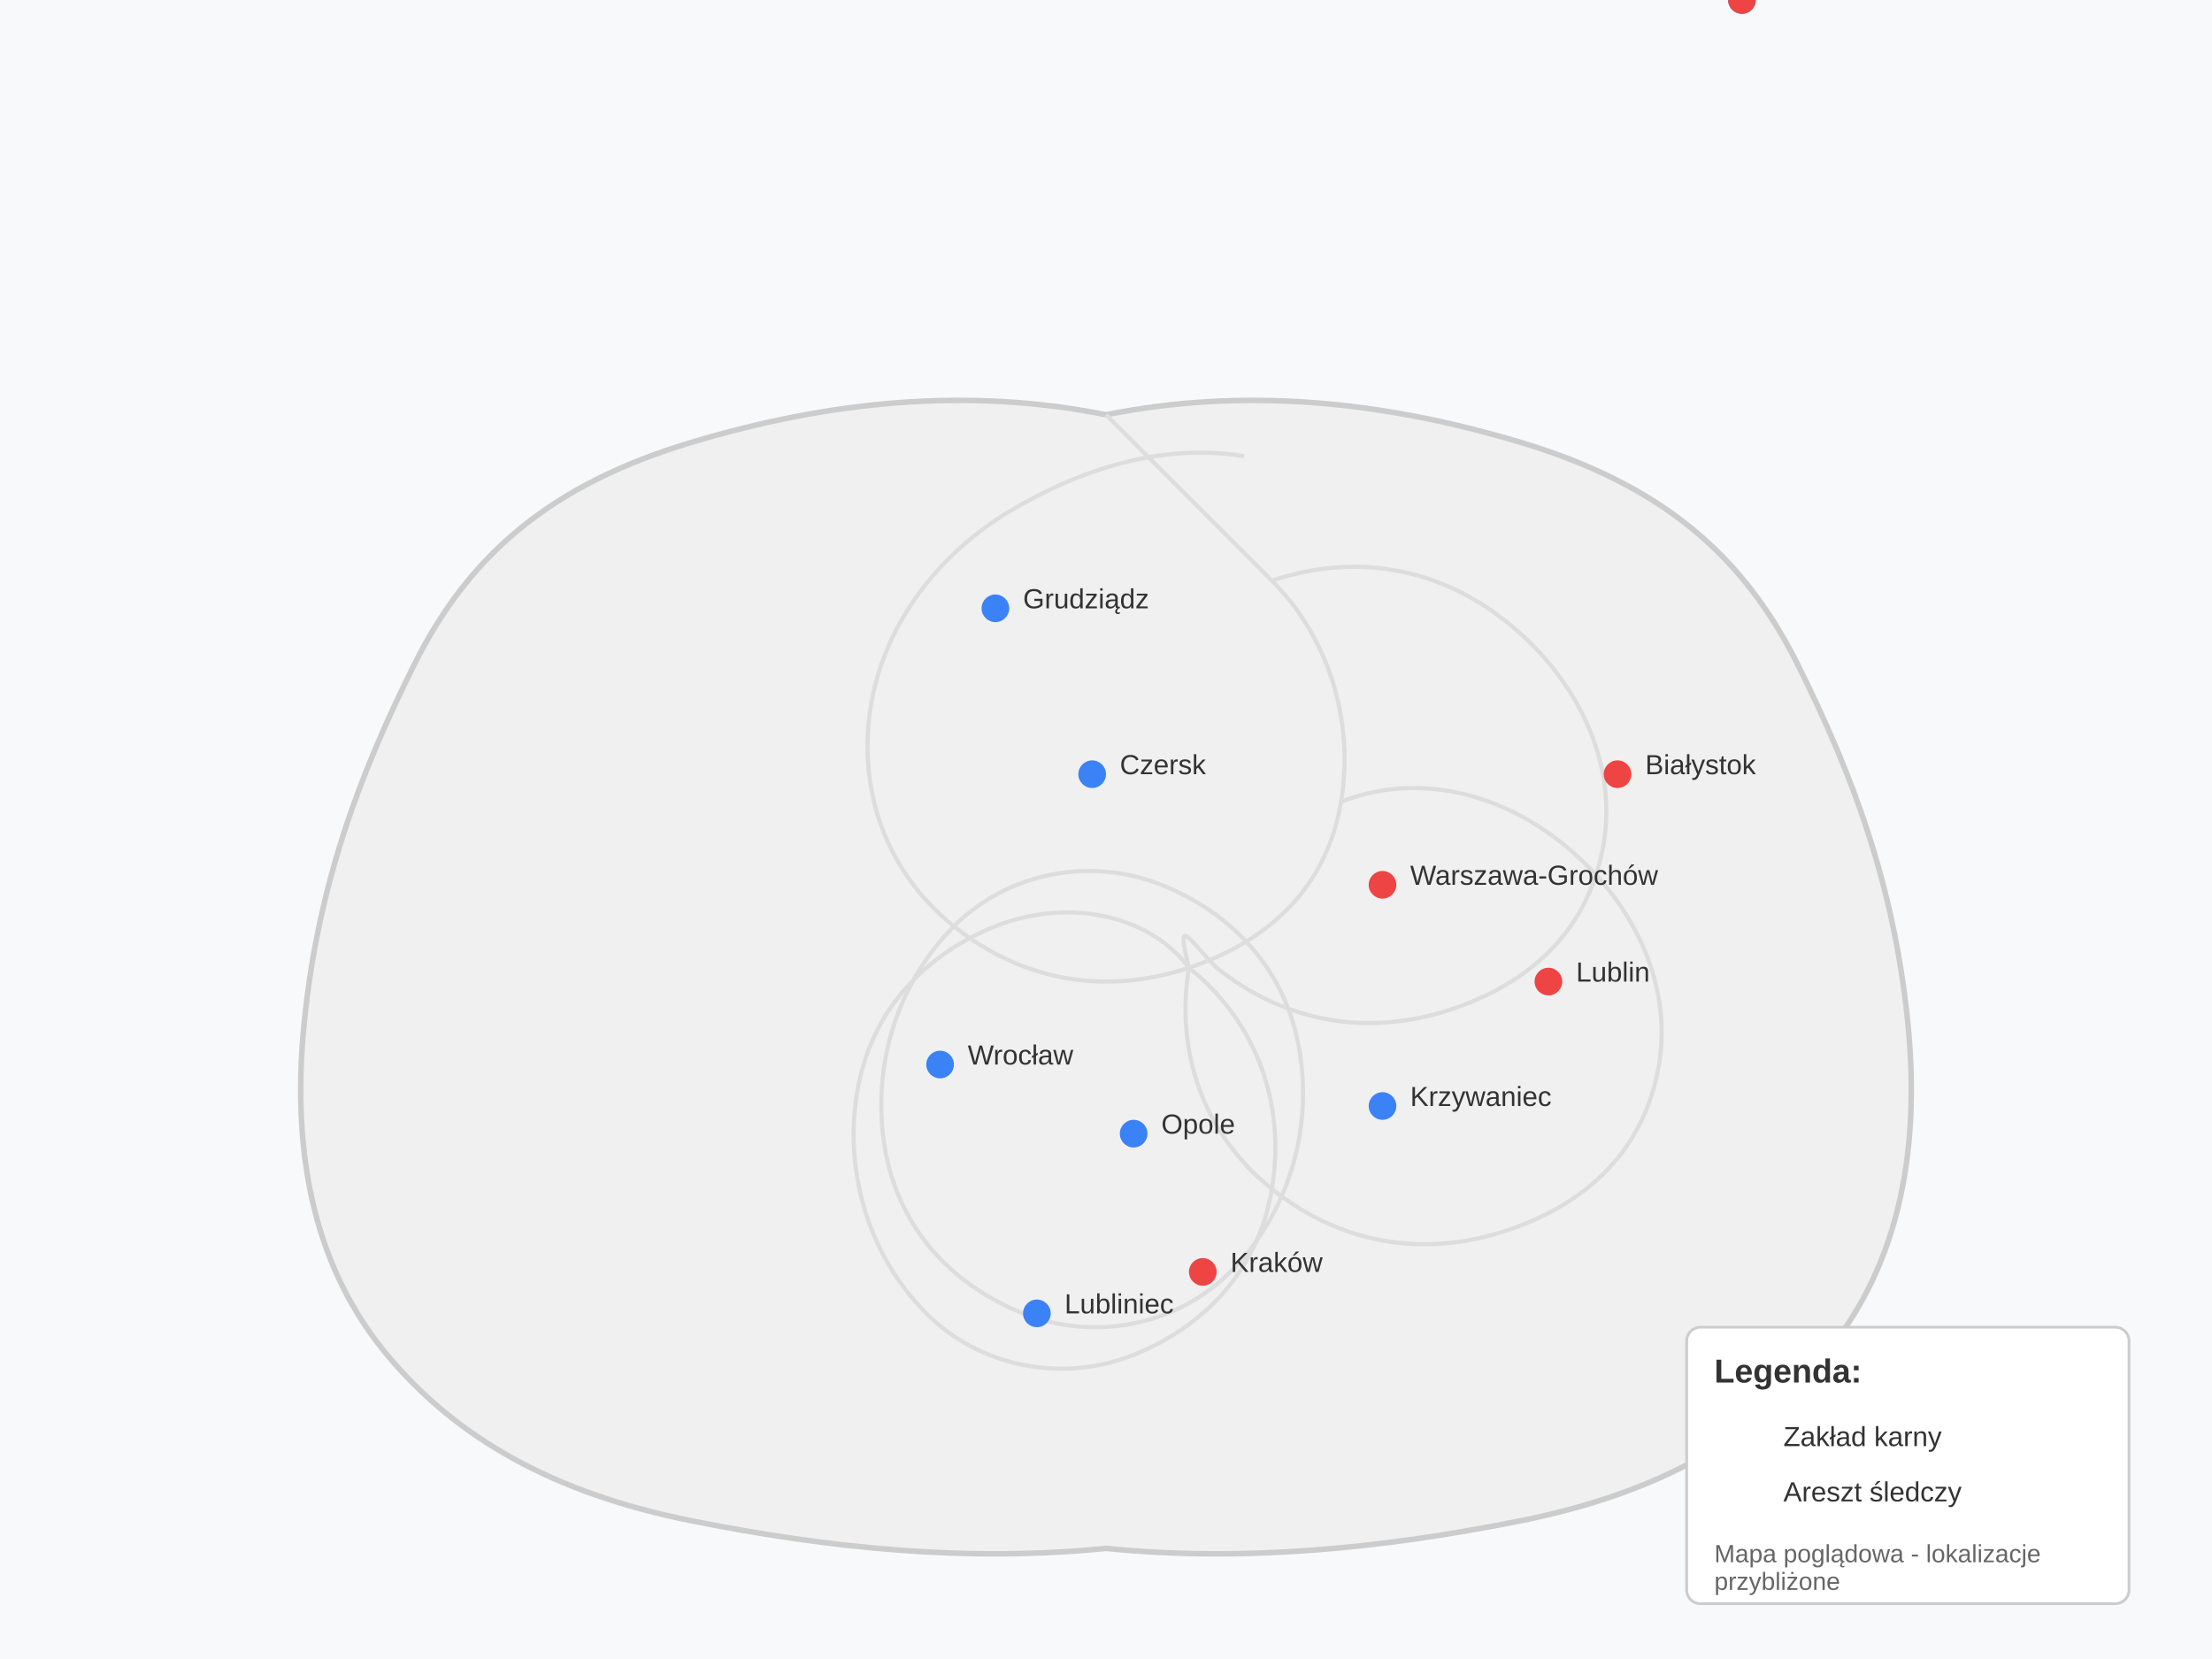
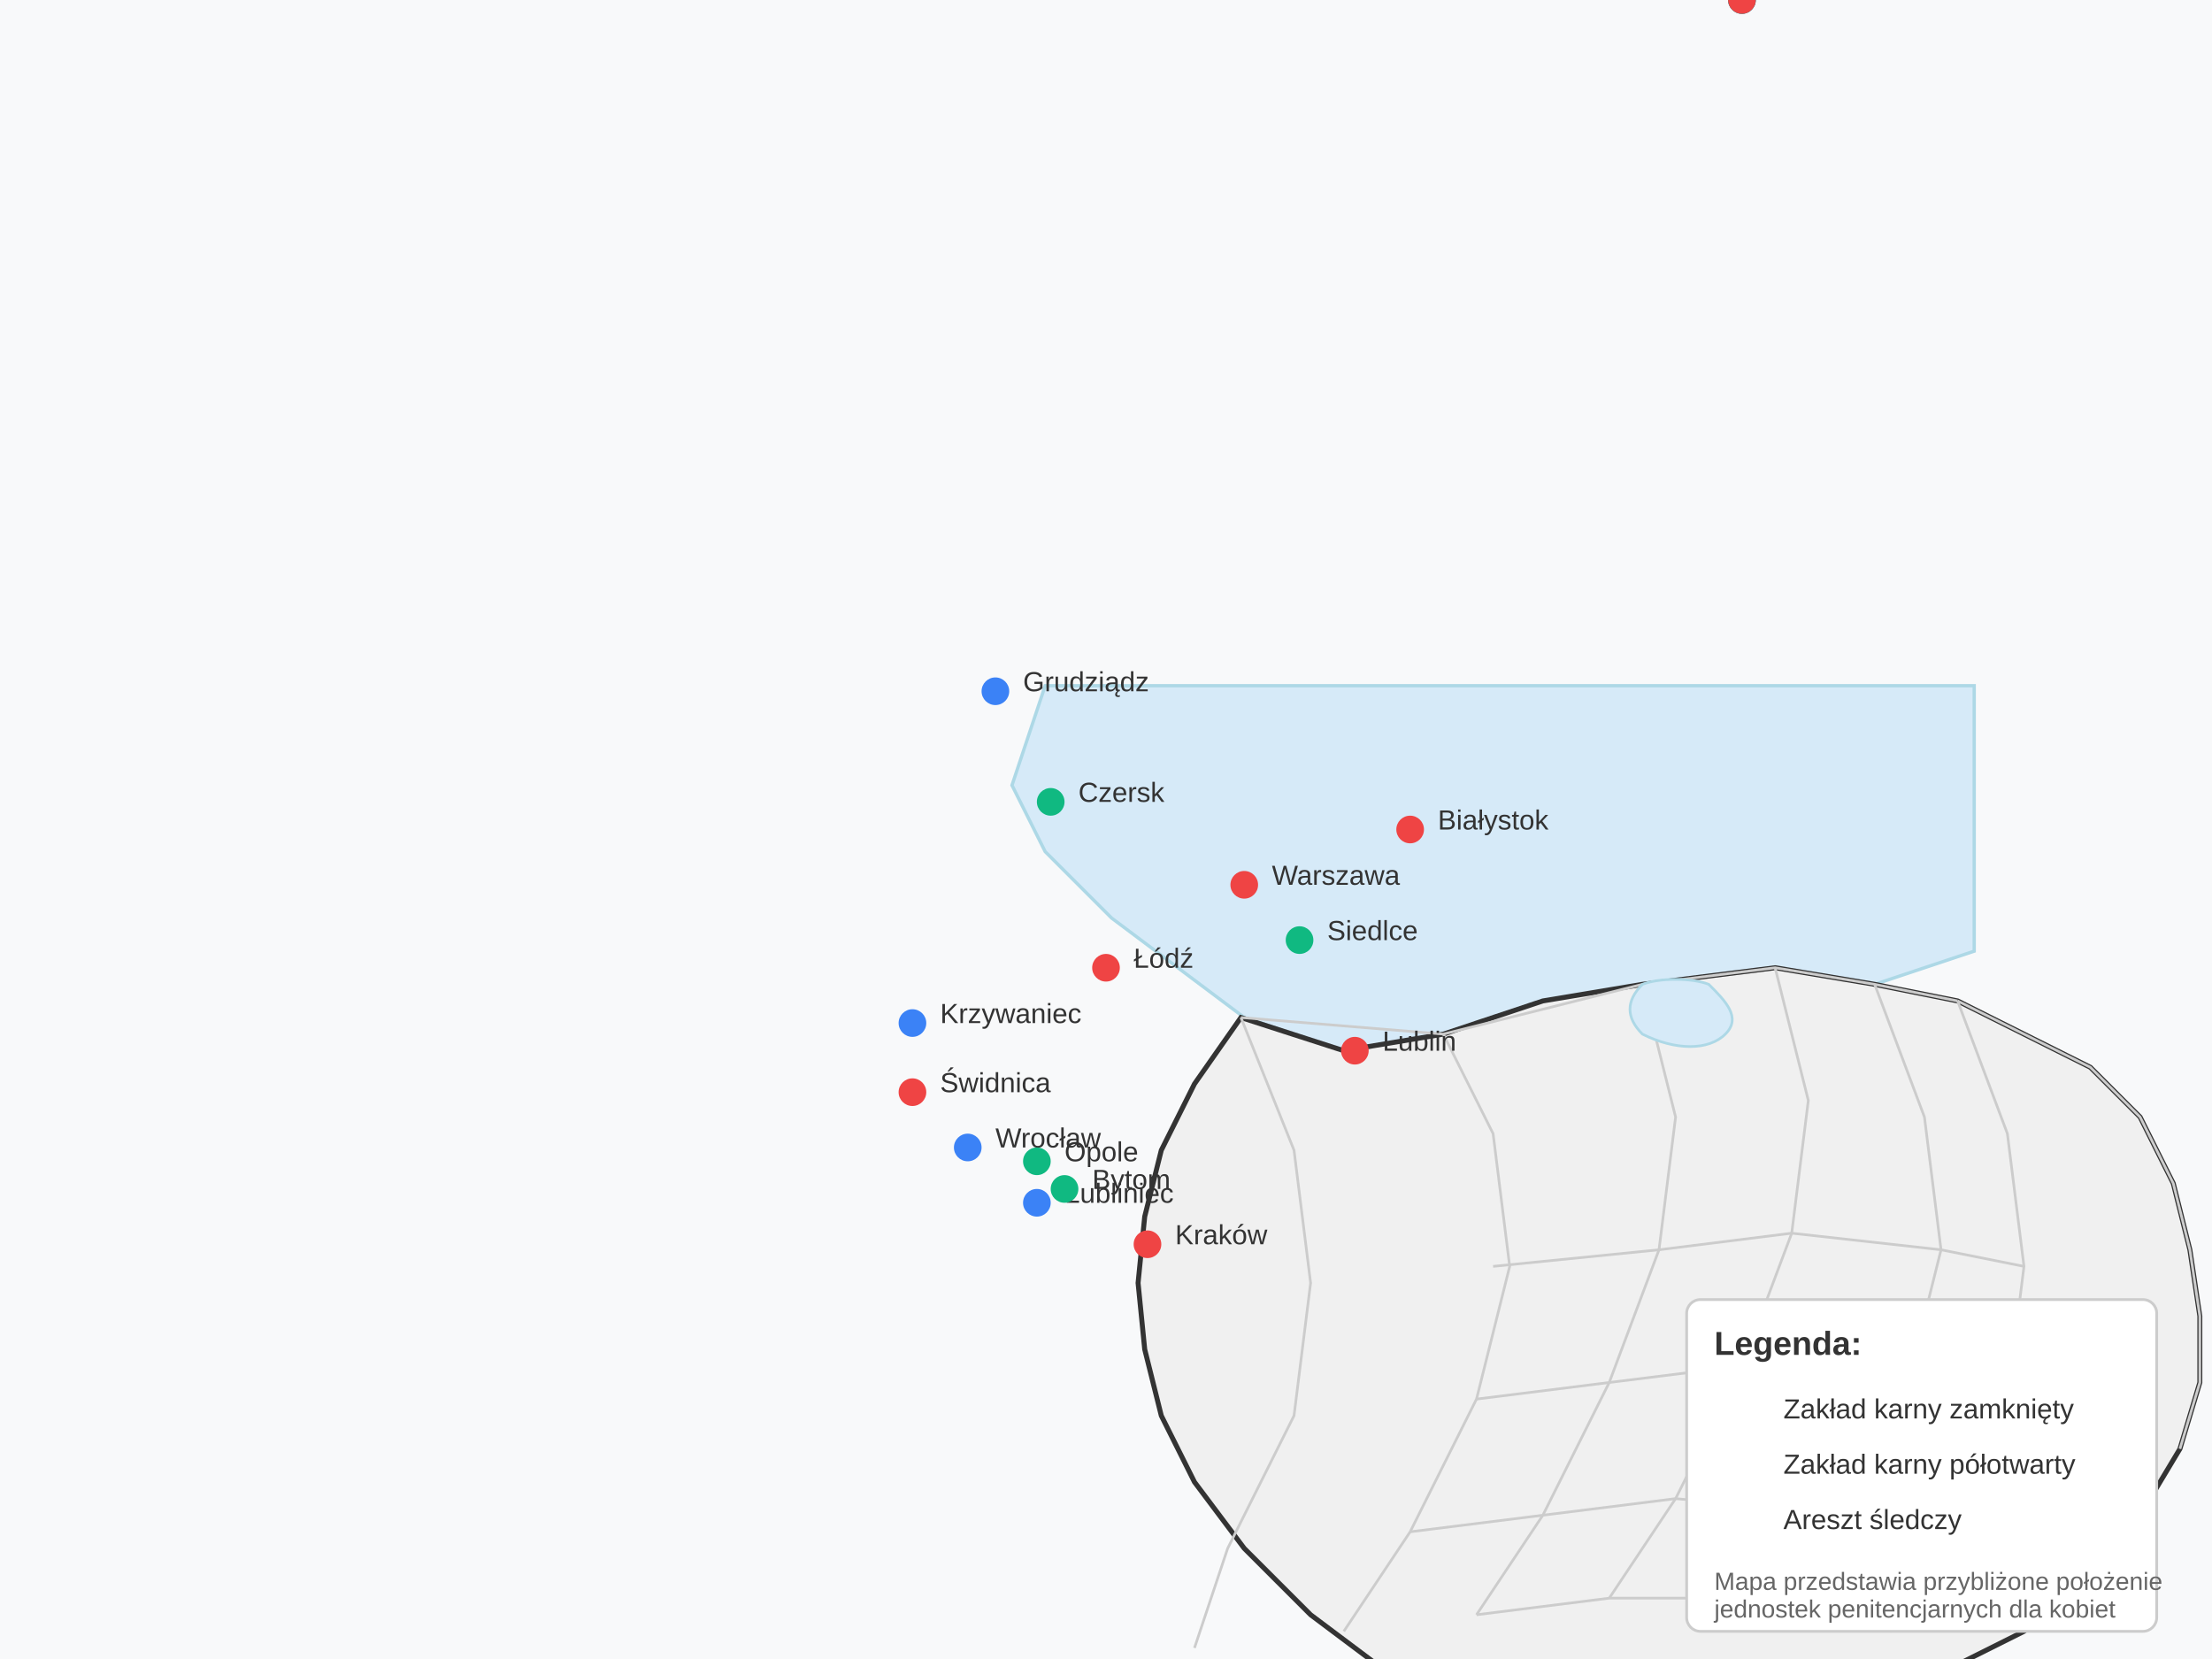
<svg xmlns="http://www.w3.org/2000/svg" width="800" height="600" viewBox="0 0 800 600">
  <rect width="800" height="600" fill="#f8f9fa" />
-   <path d="M400,150 C450,140 500,145 550,160 C600,175 630,200 650,240 C670,280 685,320 690,370 C695,420 685,460 660,490 C635,520 600,540 550,550 C500,560 450,565 400,560 C350,565 300,560 250,550 C200,540 165,520 140,490 C115,460 105,420 110,370 C115,320 130,280 150,240 C170,200 200,175 250,160 C300,145 350,140 400,150 Z" fill="#f0f0f0" stroke="#cccccc" stroke-width="2" />
-   <path d="M400,150 C420,170 440,190 460,210 M460,210 C480,230 490,260 485,290 M485,290 C480,320 460,340 430,350 M430,350 C400,360 370,355 345,335 M345,335 C320,315 310,285 315,255 M315,255 C320,225 340,200 365,185 M365,185 C390,170 420,160 450,165" stroke="#dddddd" stroke-width="1.5" fill="none" />
-   <path d="M460,210 C490,200 520,205 545,225 M545,225 C570,245 585,275 580,305 M580,305 C575,335 555,355 525,365 M525,365 C495,375 465,370 440,350 M440,350 C430,340 425,330 430,350" stroke="#dddddd" stroke-width="1.5" fill="none" />
-   <path d="M485,290 C510,280 540,285 565,305 M565,305 C590,325 605,355 600,385 M600,385 C595,415 575,435 545,445 M545,445 C515,455 485,450 460,430 M460,430 C435,410 425,380 430,350" stroke="#dddddd" stroke-width="1.5" fill="none" />
-   <path d="M430,350 C455,370 465,400 460,430 M460,430 C455,460 435,480 410,490 M410,490 C385,500 355,495 335,475 M335,475 C315,455 305,425 310,395 M310,395 C315,365 335,345 360,335 M360,335 C385,325 415,330 430,350" stroke="#dddddd" stroke-width="1.5" fill="none" />
-   <path d="M345,335 C325,355 315,385 320,415 M320,415 C325,445 345,465 370,475 M370,475 C395,485 425,480 445,460 M445,460 C465,440 475,410 470,380 M470,380 C465,350 445,330 420,320 M420,320 C395,310 365,315 345,335" stroke="#dddddd" stroke-width="1.5" fill="none" />
-   <circle cx="360" cy="220" r="5" fill="#3b82f6" />
-   <text x="370" y="220" font-family="Arial" font-size="10" fill="#333333">Grudziądz</text>
-   <circle cx="395" cy="280" r="5" fill="#3b82f6" />
-   <text x="405" y="280" font-family="Arial" font-size="10" fill="#333333">Czersk</text>
-   <circle cx="500" cy="400" r="5" fill="#3b82f6" />
-   <text x="510" y="400" font-family="Arial" font-size="10" fill="#333333">Krzywaniec</text>
-   <circle cx="375" cy="475" r="5" fill="#3b82f6" />
-   <text x="385" y="475" font-family="Arial" font-size="10" fill="#333333">Lubliniec</text>
-   <circle cx="410" cy="410" r="5" fill="#3b82f6" />
-   <text x="420" y="410" font-family="Arial" font-size="10" fill="#333333">Opole</text>
-   <circle cx="340" cy="385" r="5" fill="#3b82f6" />
-   <text x="350" y="385" font-family="Arial" font-size="10" fill="#333333">Wrocław</text>
-   <circle cx="500" cy="320" r="5" fill="#ef4444" />
-   <text x="510" y="320" font-family="Arial" font-size="10" fill="#333333">Warszawa-Grochów</text>
-   <circle cx="585" cy="280" r="5" fill="#ef4444" />
-   <text x="595" y="280" font-family="Arial" font-size="10" fill="#333333">Białystok</text>
-   <circle cx="560" cy="355" r="5" fill="#ef4444" />
-   <text x="570" y="355" font-family="Arial" font-size="10" fill="#333333">Lublin</text>
-   <circle cx="435" cy="460" r="5" fill="#ef4444" />
-   <text x="445" y="460" font-family="Arial" font-size="10" fill="#333333">Kraków</text>
-   <rect x="610" y="480" width="160" height="100" fill="white" stroke="#cccccc" rx="5" ry="5" />
-   <text x="620" y="500" font-family="Arial" font-size="12" font-weight="bold" fill="#333333">Legenda:</text>
-   <circle cx="630" y="520" r="5" fill="#3b82f6" />
-   <text x="645" y="523" font-family="Arial" font-size="10" fill="#333333">Zakład karny</text>
-   <circle cx="630" y="540" r="5" fill="#ef4444" />
-   <text x="645" y="543" font-family="Arial" font-size="10" fill="#333333">Areszt śledczy</text>
-   <text x="620" y="565" font-family="Arial" font-size="9" fill="#666666">Mapa poglądowa - lokalizacje</text>
-   <text x="620" y="575" font-family="Arial" font-size="9" fill="#666666">przybliżone</text>
+   <g transform="translate(150, 80) scale(1.2)">
+     <path d="M190,140 L470,140 L470,220 L440,230 L410,225 L370,230 L340,235              L310,245 L280,250 L250,240 L230,225 L210,210 L190,190 L180,170 L190,140 Z" fill="#d6eaf8" stroke="#add8e6" stroke-width="1" />
+     <path d="M249,240               L280,250 L310,245 L340,235 L370,230 L410,225 L440,230 L465,235              L485,245 L505,255 L520,270 L530,290 L535,310 L538,330 L538,350 L532,370              L520,390 L505,410 L485,425 L465,435 L440,442 L415,446 L390,450              L365,452 L340,450 L315,445 L290,435 L270,420 L250,400 L235,380              L225,360 L220,340 L218,320 L220,300 L225,280 L235,260 L249,240 Z" fill="#f0f0f0" stroke="#333333" stroke-width="1.5" />
+     <path d="M249,240 L310,245 L370,230 L410,225 L440,230 L465,235" stroke="#cccccc" stroke-width="0.8" fill="none" />
+     <path d="M249,240 L265,280 L270,320 L265,360 L245,400 L235,430" stroke="#cccccc" stroke-width="0.8" fill="none" />
+     <path d="M310,245 L325,275 L330,315 L320,355 L300,395 L280,425" stroke="#cccccc" stroke-width="0.8" fill="none" />
+     <path d="M370,230 L380,270 L375,310 L360,350 L340,390 L320,420" stroke="#cccccc" stroke-width="0.8" fill="none" />
+     <path d="M410,225 L420,265 L415,305 L400,345 L380,385 L360,415" stroke="#cccccc" stroke-width="0.8" fill="none" />
+     <path d="M440,230 L455,270 L460,310 L450,350 L435,390 L415,420" stroke="#cccccc" stroke-width="0.8" fill="none" />
+     <path d="M465,235 L480,275 L485,315 L480,355 L465,395 L445,425" stroke="#cccccc" stroke-width="0.8" fill="none" />
+     <path d="M465,235 L485,245 L505,255 L520,270 L530,290 L535,310 L538,330 L538,350 L532,370" stroke="#cccccc" stroke-width="0.8" fill="none" />
+     <path d="M325,315 L375,310 L415,305 L460,310 L485,315" stroke="#cccccc" stroke-width="0.8" fill="none" />
+     <path d="M320,355 L360,350 L400,345 L450,350 L480,355" stroke="#cccccc" stroke-width="0.8" fill="none" />
+     <path d="M300,395 L340,390 L380,385 L435,390 L465,395" stroke="#cccccc" stroke-width="0.8" fill="none" />
+     <path d="M320,420 L360,415 L400,415 L445,425" stroke="#cccccc" stroke-width="0.8" fill="none" />
+     <path d="M370,230 C365,235 365,240 370,245 C380,250 390,250 395,245 C400,240 395,235 390,230 C385,228 375,228 370,230 Z" fill="#d6eaf8" stroke="#add8e6" stroke-width="0.8" />
+   </g>
+   <circle cx="350" cy="415" r="5" fill="#3b82f6" />
+   <text x="360" y="415" font-family="Arial" font-size="10" fill="#333333">Wrocław</text>
+   <circle cx="330" cy="395" r="5" fill="#ef4444" />
+   <text x="340" y="395" font-family="Arial" font-size="10" fill="#333333">Świdnica</text>
+   <circle cx="360" cy="250" r="5" fill="#3b82f6" />
+   <text x="370" y="250" font-family="Arial" font-size="10" fill="#333333">Grudziądz</text>
+   <circle cx="380" cy="290" r="5" fill="#10b981" />
+   <text x="390" y="290" font-family="Arial" font-size="10" fill="#333333">Czersk</text>
+   <circle cx="490" cy="380" r="5" fill="#ef4444" />
+   <text x="500" y="380" font-family="Arial" font-size="10" fill="#333333">Lublin</text>
+   <circle cx="330" cy="370" r="5" fill="#3b82f6" />
+   <text x="340" y="370" font-family="Arial" font-size="10" fill="#333333">Krzywaniec</text>
+   <circle cx="400" cy="350" r="5" fill="#ef4444" />
+   <text x="410" y="350" font-family="Arial" font-size="10" fill="#333333">Łódź</text>
+   <circle cx="415" cy="450" r="5" fill="#ef4444" />
+   <text x="425" y="450" font-family="Arial" font-size="10" fill="#333333">Kraków</text>
+   <circle cx="450" cy="320" r="5" fill="#ef4444" />
+   <text x="460" y="320" font-family="Arial" font-size="10" fill="#333333">Warszawa</text>
+   <circle cx="470" cy="340" r="5" fill="#10b981" />
+   <text x="480" y="340" font-family="Arial" font-size="10" fill="#333333">Siedlce</text>
+   <circle cx="375" cy="420" r="5" fill="#10b981" />
+   <text x="385" y="420" font-family="Arial" font-size="10" fill="#333333">Opole</text>
+   <circle cx="510" cy="300" r="5" fill="#ef4444" />
+   <text x="520" y="300" font-family="Arial" font-size="10" fill="#333333">Białystok</text>
+   <circle cx="375" cy="435" r="5" fill="#3b82f6" />
+   <text x="385" y="435" font-family="Arial" font-size="10" fill="#333333">Lubliniec</text>
+   <circle cx="385" cy="430" r="5" fill="#10b981" />
+   <text x="395" y="430" font-family="Arial" font-size="10" fill="#333333">Bytom</text>
+   <rect x="610" y="470" width="170" height="120" fill="white" stroke="#cccccc" rx="5" ry="5" />
+   <text x="620" y="490" font-family="Arial" font-size="12" font-weight="bold" fill="#333333">Legenda:</text>
+   <circle cx="630" y="510" r="5" fill="#3b82f6" />
+   <text x="645" y="513" font-family="Arial" font-size="10" fill="#333333">Zakład karny zamknięty</text>
+   <circle cx="630" y="530" r="5" fill="#10b981" />
+   <text x="645" y="533" font-family="Arial" font-size="10" fill="#333333">Zakład karny półotwarty</text>
+   <circle cx="630" y="550" r="5" fill="#ef4444" />
+   <text x="645" y="553" font-family="Arial" font-size="10" fill="#333333">Areszt śledczy</text>
+   <text x="620" y="575" font-family="Arial" font-size="9" fill="#666666">Mapa przedstawia przybliżone położenie</text>
+   <text x="620" y="585" font-family="Arial" font-size="9" fill="#666666">jednostek penitencjarnych dla kobiet</text>
</svg>
